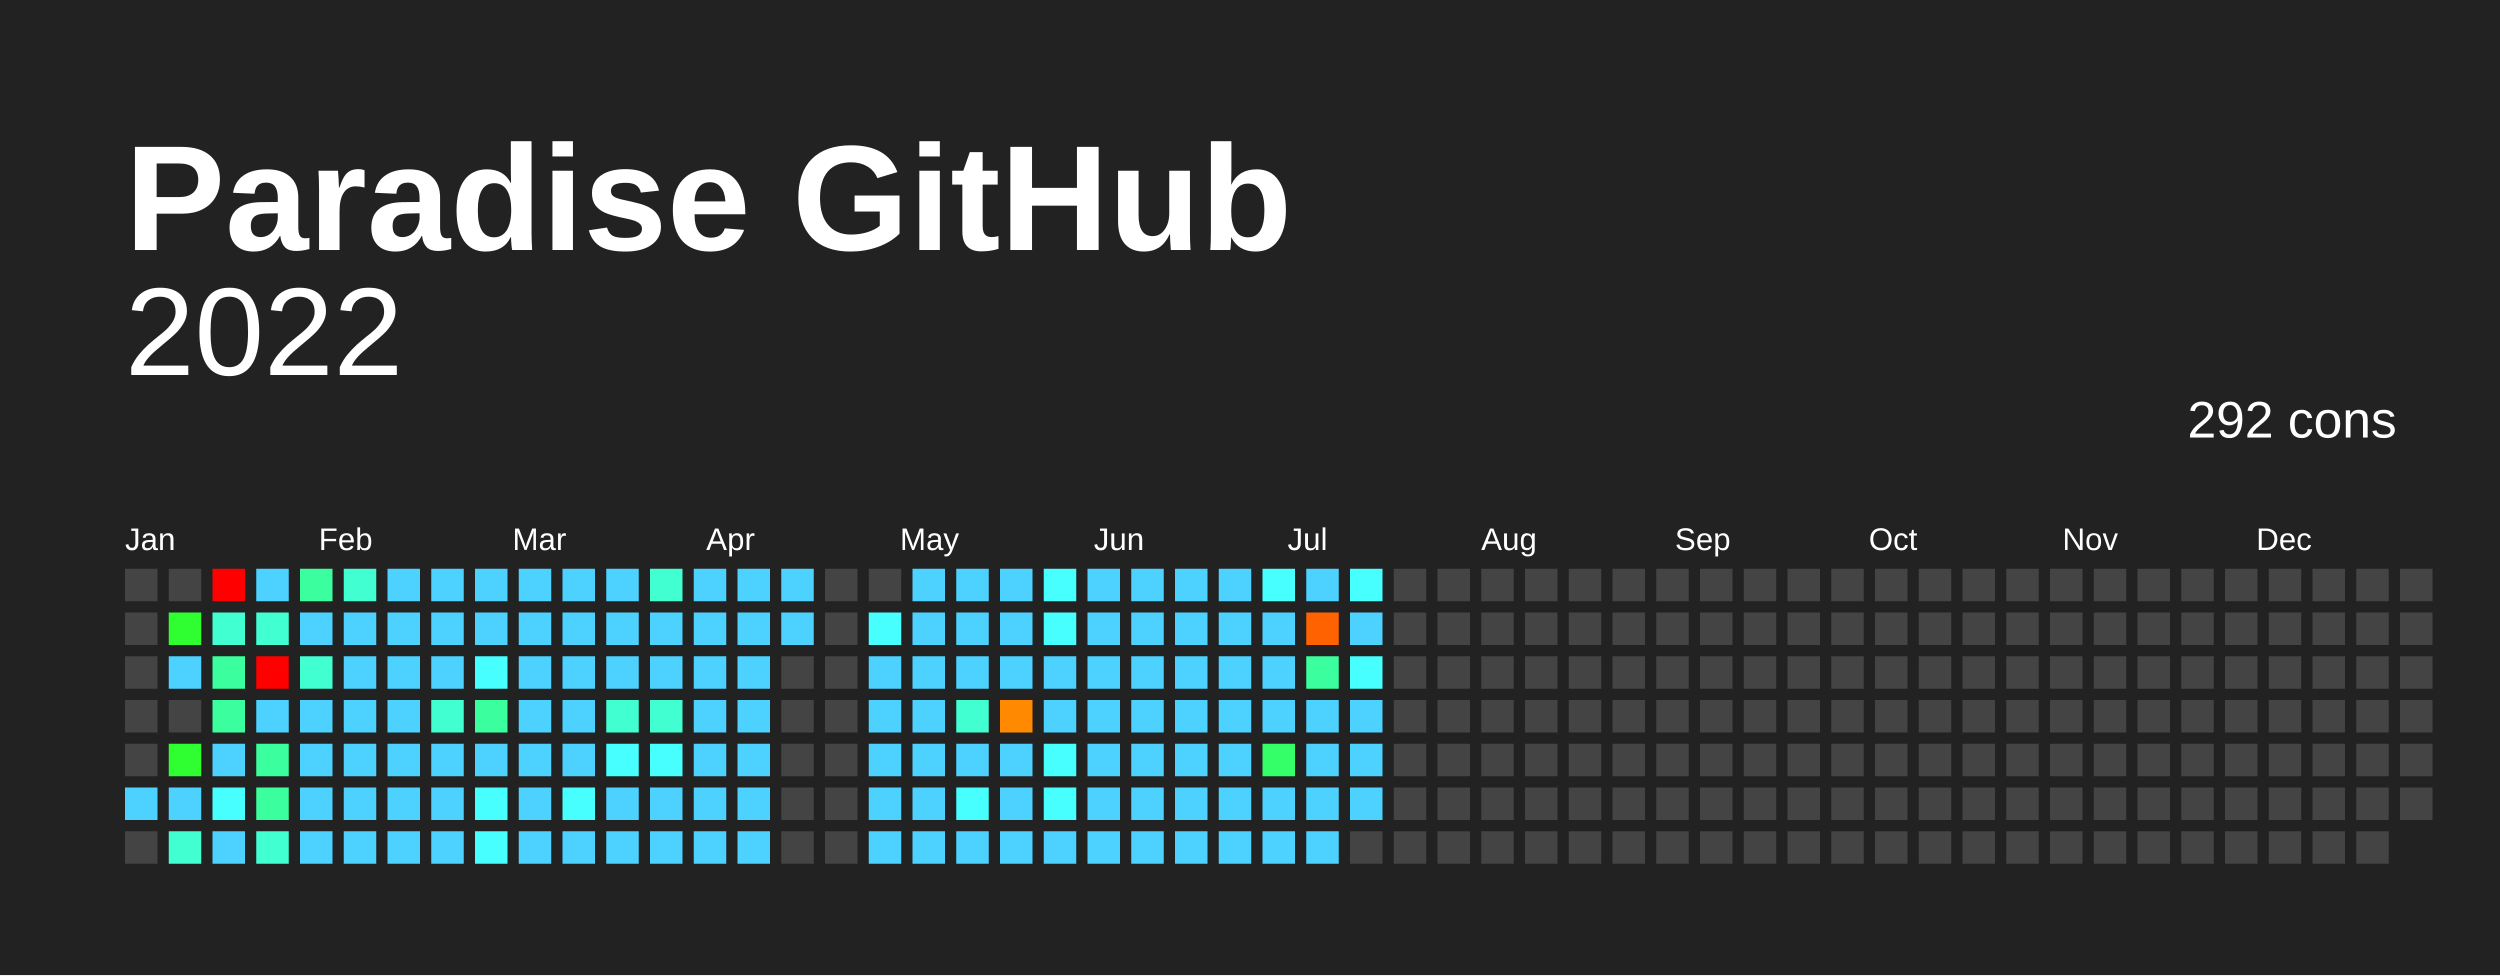
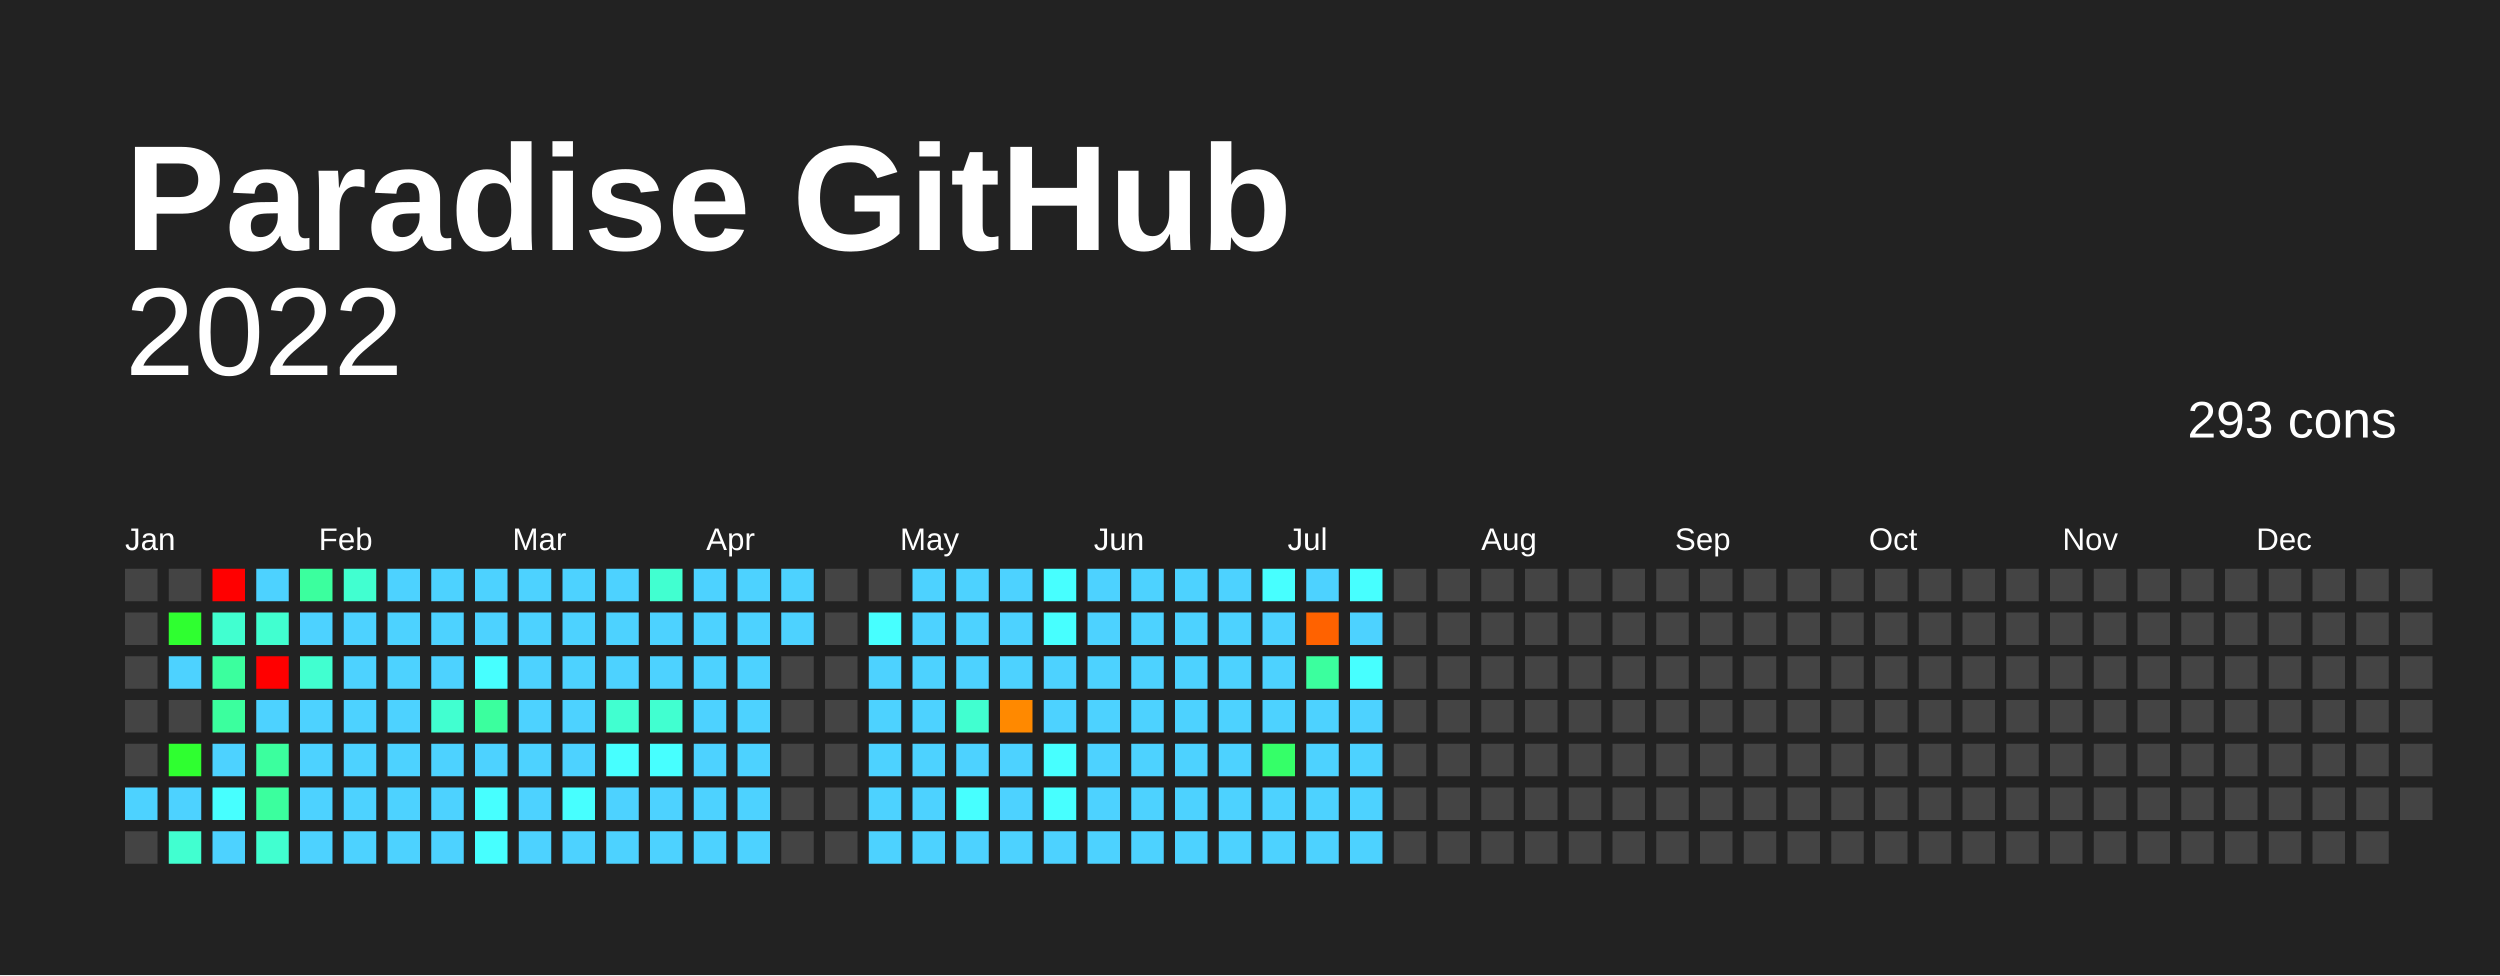
<svg xmlns="http://www.w3.org/2000/svg" baseProfile="full" height="78mm" version="1.1" viewBox="0,0,200,78" width="200mm">
  <defs />
  <rect fill="#222222" height="78" width="200" x="0" y="0" />
  <text fill="#FFFFFF" style="font-size:12px; font-family:Arial; font-weight:bold;" x="10" y="20">Paradise GitHub</text>
  <text alignment-baseline="hanging" fill="#FFFFFF" style="font-size:10.0px; font-family:Arial;" x="10" y="30">2022</text>
-   <text alignment-baseline="hanging" fill="#FFFFFF" style="font-size:4.125px; font-family:Arial;" x="175" y="35">292 cons</text>
+   <text alignment-baseline="hanging" fill="#FFFFFF" style="font-size:4.125px; font-family:Arial;" x="175" y="35">293 cons</text>
  <text fill="#FFFFFF" style="font-size:2.5px; font-family:Arial" x="10.0" y="44">Jan</text>
  <text fill="#FFFFFF" style="font-size:2.5px; font-family:Arial" x="25.5" y="44">Feb</text>
  <text fill="#FFFFFF" style="font-size:2.5px; font-family:Arial" x="41.0" y="44">Mar</text>
  <text fill="#FFFFFF" style="font-size:2.5px; font-family:Arial" x="56.5" y="44">Apr</text>
  <text fill="#FFFFFF" style="font-size:2.5px; font-family:Arial" x="72.0" y="44">May</text>
  <text fill="#FFFFFF" style="font-size:2.5px; font-family:Arial" x="87.5" y="44">Jun</text>
  <text fill="#FFFFFF" style="font-size:2.5px; font-family:Arial" x="103.0" y="44">Jul</text>
  <text fill="#FFFFFF" style="font-size:2.5px; font-family:Arial" x="118.5" y="44">Aug</text>
  <text fill="#FFFFFF" style="font-size:2.5px; font-family:Arial" x="134.0" y="44">Sep</text>
  <text fill="#FFFFFF" style="font-size:2.5px; font-family:Arial" x="149.5" y="44">Oct</text>
  <text fill="#FFFFFF" style="font-size:2.5px; font-family:Arial" x="165.0" y="44">Nov</text>
  <text fill="#FFFFFF" style="font-size:2.5px; font-family:Arial" x="180.5" y="44">Dec</text>
  <rect fill="#444444" height="2.6" width="2.6" x="10.0" y="45.5" />
  <rect fill="#444444" height="2.6" width="2.6" x="10.0" y="49.0" />
  <rect fill="#444444" height="2.6" width="2.6" x="10.0" y="52.5" />
  <rect fill="#444444" height="2.6" width="2.6" x="10.0" y="56.0" />
  <rect fill="#444444" height="2.6" width="2.6" x="10.0" y="59.5" />
  <rect fill="#4dd2ff" height="2.6" width="2.6" x="10.0" y="63.0" />
  <rect fill="#444444" height="2.6" width="2.6" x="10.0" y="66.5" />
  <rect fill="#444444" height="2.6" width="2.6" x="13.5" y="45.5" />
  <rect fill="#2fff30" height="2.6" width="2.6" x="13.5" y="49.0" />
  <rect fill="#4dd2ff" height="2.6" width="2.6" x="13.5" y="52.5" />
  <rect fill="#444444" height="2.6" width="2.6" x="13.5" y="56.0" />
  <rect fill="#2fff30" height="2.6" width="2.6" x="13.5" y="59.5" />
  <rect fill="#4dd2ff" height="2.6" width="2.6" x="13.5" y="63.0" />
  <rect fill="#41ffd0" height="2.6" width="2.6" x="13.5" y="66.5" />
  <rect fill="red" height="2.6" width="2.6" x="17.0" y="45.5" />
  <rect fill="#41ffd0" height="2.6" width="2.6" x="17.0" y="49.0" />
  <rect fill="#3bff9e" height="2.6" width="2.6" x="17.0" y="52.5" />
  <rect fill="#3bff9e" height="2.6" width="2.6" x="17.0" y="56.0" />
  <rect fill="#4dd2ff" height="2.6" width="2.6" x="17.0" y="59.5" />
  <rect fill="#47ffff" height="2.6" width="2.6" x="17.0" y="63.0" />
  <rect fill="#4dd2ff" height="2.6" width="2.6" x="17.0" y="66.5" />
  <rect fill="#4dd2ff" height="2.6" width="2.6" x="20.5" y="45.5" />
  <rect fill="#41ffd0" height="2.6" width="2.6" x="20.5" y="49.0" />
  <rect fill="red" height="2.6" width="2.6" x="20.5" y="52.5" />
  <rect fill="#4dd2ff" height="2.6" width="2.6" x="20.5" y="56.0" />
  <rect fill="#3bff9e" height="2.6" width="2.6" x="20.5" y="59.5" />
  <rect fill="#3bff9e" height="2.6" width="2.6" x="20.5" y="63.0" />
  <rect fill="#41ffd0" height="2.6" width="2.6" x="20.5" y="66.5" />
  <rect fill="#3bff9e" height="2.6" width="2.6" x="24.0" y="45.5" />
  <rect fill="#4dd2ff" height="2.6" width="2.6" x="24.0" y="49.0" />
  <rect fill="#41ffd0" height="2.6" width="2.6" x="24.0" y="52.5" />
  <rect fill="#4dd2ff" height="2.6" width="2.6" x="24.0" y="56.0" />
  <rect fill="#4dd2ff" height="2.6" width="2.6" x="24.0" y="59.5" />
  <rect fill="#4dd2ff" height="2.6" width="2.6" x="24.0" y="63.0" />
  <rect fill="#4dd2ff" height="2.6" width="2.6" x="24.0" y="66.5" />
  <rect fill="#41ffd0" height="2.6" width="2.6" x="27.5" y="45.5" />
  <rect fill="#4dd2ff" height="2.6" width="2.6" x="27.5" y="49.0" />
  <rect fill="#4dd2ff" height="2.6" width="2.6" x="27.5" y="52.5" />
  <rect fill="#4dd2ff" height="2.6" width="2.6" x="27.5" y="56.0" />
  <rect fill="#4dd2ff" height="2.6" width="2.6" x="27.5" y="59.5" />
  <rect fill="#4dd2ff" height="2.6" width="2.6" x="27.5" y="63.0" />
  <rect fill="#4dd2ff" height="2.6" width="2.6" x="27.5" y="66.5" />
  <rect fill="#4dd2ff" height="2.6" width="2.6" x="31.0" y="45.5" />
  <rect fill="#4dd2ff" height="2.6" width="2.6" x="31.0" y="49.0" />
  <rect fill="#4dd2ff" height="2.6" width="2.6" x="31.0" y="52.5" />
  <rect fill="#4dd2ff" height="2.6" width="2.6" x="31.0" y="56.0" />
  <rect fill="#4dd2ff" height="2.6" width="2.6" x="31.0" y="59.5" />
  <rect fill="#4dd2ff" height="2.6" width="2.6" x="31.0" y="63.0" />
  <rect fill="#4dd2ff" height="2.6" width="2.6" x="31.0" y="66.5" />
  <rect fill="#4dd2ff" height="2.6" width="2.6" x="34.5" y="45.5" />
  <rect fill="#4dd2ff" height="2.6" width="2.6" x="34.5" y="49.0" />
  <rect fill="#4dd2ff" height="2.6" width="2.6" x="34.5" y="52.5" />
  <rect fill="#41ffd0" height="2.6" width="2.6" x="34.5" y="56.0" />
  <rect fill="#4dd2ff" height="2.6" width="2.6" x="34.5" y="59.5" />
  <rect fill="#4dd2ff" height="2.6" width="2.6" x="34.5" y="63.0" />
  <rect fill="#4dd2ff" height="2.6" width="2.6" x="34.5" y="66.5" />
  <rect fill="#4dd2ff" height="2.6" width="2.6" x="38.0" y="45.5" />
  <rect fill="#4dd2ff" height="2.6" width="2.6" x="38.0" y="49.0" />
  <rect fill="#47ffff" height="2.6" width="2.6" x="38.0" y="52.5" />
  <rect fill="#3bff9e" height="2.6" width="2.6" x="38.0" y="56.0" />
  <rect fill="#4dd2ff" height="2.6" width="2.6" x="38.0" y="59.5" />
  <rect fill="#47ffff" height="2.6" width="2.6" x="38.0" y="63.0" />
  <rect fill="#47ffff" height="2.6" width="2.6" x="38.0" y="66.5" />
  <rect fill="#4dd2ff" height="2.6" width="2.6" x="41.5" y="45.5" />
  <rect fill="#4dd2ff" height="2.6" width="2.6" x="41.5" y="49.0" />
  <rect fill="#4dd2ff" height="2.6" width="2.6" x="41.5" y="52.5" />
  <rect fill="#4dd2ff" height="2.6" width="2.6" x="41.5" y="56.0" />
  <rect fill="#4dd2ff" height="2.6" width="2.6" x="41.5" y="59.5" />
  <rect fill="#4dd2ff" height="2.6" width="2.6" x="41.5" y="63.0" />
  <rect fill="#4dd2ff" height="2.6" width="2.6" x="41.5" y="66.5" />
  <rect fill="#4dd2ff" height="2.6" width="2.6" x="45.0" y="45.5" />
  <rect fill="#4dd2ff" height="2.6" width="2.6" x="45.0" y="49.0" />
  <rect fill="#4dd2ff" height="2.6" width="2.6" x="45.0" y="52.5" />
  <rect fill="#4dd2ff" height="2.6" width="2.6" x="45.0" y="56.0" />
  <rect fill="#4dd2ff" height="2.6" width="2.6" x="45.0" y="59.5" />
  <rect fill="#47ffff" height="2.6" width="2.6" x="45.0" y="63.0" />
  <rect fill="#4dd2ff" height="2.6" width="2.6" x="45.0" y="66.5" />
  <rect fill="#4dd2ff" height="2.6" width="2.6" x="48.5" y="45.5" />
  <rect fill="#4dd2ff" height="2.6" width="2.6" x="48.5" y="49.0" />
  <rect fill="#4dd2ff" height="2.6" width="2.6" x="48.5" y="52.5" />
  <rect fill="#41ffd0" height="2.6" width="2.6" x="48.5" y="56.0" />
  <rect fill="#47ffff" height="2.6" width="2.6" x="48.5" y="59.5" />
  <rect fill="#4dd2ff" height="2.6" width="2.6" x="48.5" y="63.0" />
  <rect fill="#4dd2ff" height="2.6" width="2.6" x="48.5" y="66.5" />
  <rect fill="#41ffd0" height="2.6" width="2.6" x="52.0" y="45.5" />
  <rect fill="#4dd2ff" height="2.6" width="2.6" x="52.0" y="49.0" />
  <rect fill="#4dd2ff" height="2.6" width="2.6" x="52.0" y="52.5" />
  <rect fill="#41ffd0" height="2.6" width="2.6" x="52.0" y="56.0" />
  <rect fill="#47ffff" height="2.6" width="2.6" x="52.0" y="59.5" />
  <rect fill="#4dd2ff" height="2.6" width="2.6" x="52.0" y="63.0" />
  <rect fill="#4dd2ff" height="2.6" width="2.6" x="52.0" y="66.5" />
  <rect fill="#4dd2ff" height="2.6" width="2.6" x="55.5" y="45.5" />
  <rect fill="#4dd2ff" height="2.6" width="2.6" x="55.5" y="49.0" />
  <rect fill="#4dd2ff" height="2.6" width="2.6" x="55.5" y="52.5" />
  <rect fill="#4dd2ff" height="2.6" width="2.6" x="55.5" y="56.0" />
  <rect fill="#4dd2ff" height="2.6" width="2.6" x="55.5" y="59.5" />
  <rect fill="#4dd2ff" height="2.6" width="2.6" x="55.5" y="63.0" />
  <rect fill="#4dd2ff" height="2.6" width="2.6" x="55.5" y="66.5" />
  <rect fill="#4dd2ff" height="2.6" width="2.6" x="59.0" y="45.5" />
  <rect fill="#4dd2ff" height="2.6" width="2.6" x="59.0" y="49.0" />
  <rect fill="#4dd2ff" height="2.6" width="2.6" x="59.0" y="52.5" />
  <rect fill="#4dd2ff" height="2.6" width="2.6" x="59.0" y="56.0" />
  <rect fill="#4dd2ff" height="2.6" width="2.6" x="59.0" y="59.5" />
  <rect fill="#4dd2ff" height="2.6" width="2.6" x="59.0" y="63.0" />
  <rect fill="#4dd2ff" height="2.6" width="2.6" x="59.0" y="66.5" />
  <rect fill="#4dd2ff" height="2.6" width="2.6" x="62.5" y="45.5" />
  <rect fill="#4dd2ff" height="2.6" width="2.6" x="62.5" y="49.0" />
  <rect fill="#444444" height="2.6" width="2.6" x="62.5" y="52.5" />
  <rect fill="#444444" height="2.6" width="2.6" x="62.5" y="56.0" />
  <rect fill="#444444" height="2.6" width="2.6" x="62.5" y="59.5" />
  <rect fill="#444444" height="2.6" width="2.6" x="62.5" y="63.0" />
  <rect fill="#444444" height="2.6" width="2.6" x="62.5" y="66.5" />
  <rect fill="#444444" height="2.6" width="2.6" x="66.0" y="45.5" />
  <rect fill="#444444" height="2.6" width="2.6" x="66.0" y="49.0" />
  <rect fill="#444444" height="2.6" width="2.6" x="66.0" y="52.5" />
  <rect fill="#444444" height="2.6" width="2.6" x="66.0" y="56.0" />
  <rect fill="#444444" height="2.6" width="2.6" x="66.0" y="59.5" />
  <rect fill="#444444" height="2.6" width="2.6" x="66.0" y="63.0" />
  <rect fill="#444444" height="2.6" width="2.6" x="66.0" y="66.5" />
  <rect fill="#444444" height="2.6" width="2.6" x="69.5" y="45.5" />
  <rect fill="#47ffff" height="2.6" width="2.6" x="69.5" y="49.0" />
  <rect fill="#4dd2ff" height="2.6" width="2.6" x="69.5" y="52.5" />
  <rect fill="#4dd2ff" height="2.6" width="2.6" x="69.5" y="56.0" />
  <rect fill="#4dd2ff" height="2.6" width="2.6" x="69.5" y="59.5" />
  <rect fill="#4dd2ff" height="2.6" width="2.6" x="69.5" y="63.0" />
  <rect fill="#4dd2ff" height="2.6" width="2.6" x="69.5" y="66.5" />
  <rect fill="#4dd2ff" height="2.6" width="2.6" x="73.0" y="45.5" />
  <rect fill="#4dd2ff" height="2.6" width="2.6" x="73.0" y="49.0" />
  <rect fill="#4dd2ff" height="2.6" width="2.6" x="73.0" y="52.5" />
  <rect fill="#4dd2ff" height="2.6" width="2.6" x="73.0" y="56.0" />
  <rect fill="#4dd2ff" height="2.6" width="2.6" x="73.0" y="59.5" />
  <rect fill="#4dd2ff" height="2.6" width="2.6" x="73.0" y="63.0" />
  <rect fill="#4dd2ff" height="2.6" width="2.6" x="73.0" y="66.5" />
  <rect fill="#4dd2ff" height="2.6" width="2.6" x="76.5" y="45.5" />
  <rect fill="#4dd2ff" height="2.6" width="2.6" x="76.5" y="49.0" />
  <rect fill="#4dd2ff" height="2.6" width="2.6" x="76.5" y="52.5" />
  <rect fill="#41ffd0" height="2.6" width="2.6" x="76.5" y="56.0" />
  <rect fill="#4dd2ff" height="2.6" width="2.6" x="76.5" y="59.5" />
  <rect fill="#47ffff" height="2.6" width="2.6" x="76.5" y="63.0" />
  <rect fill="#4dd2ff" height="2.6" width="2.6" x="76.5" y="66.5" />
  <rect fill="#4dd2ff" height="2.6" width="2.6" x="80.0" y="45.5" />
  <rect fill="#4dd2ff" height="2.6" width="2.6" x="80.0" y="49.0" />
  <rect fill="#4dd2ff" height="2.6" width="2.6" x="80.0" y="52.5" />
  <rect fill="#ff8900" height="2.6" width="2.6" x="80.0" y="56.0" />
  <rect fill="#4dd2ff" height="2.6" width="2.6" x="80.0" y="59.5" />
  <rect fill="#4dd2ff" height="2.6" width="2.6" x="80.0" y="63.0" />
  <rect fill="#4dd2ff" height="2.6" width="2.6" x="80.0" y="66.5" />
  <rect fill="#47ffff" height="2.6" width="2.6" x="83.5" y="45.5" />
  <rect fill="#47ffff" height="2.6" width="2.6" x="83.5" y="49.0" />
  <rect fill="#4dd2ff" height="2.6" width="2.6" x="83.5" y="52.5" />
  <rect fill="#4dd2ff" height="2.6" width="2.6" x="83.5" y="56.0" />
  <rect fill="#47ffff" height="2.6" width="2.6" x="83.5" y="59.5" />
  <rect fill="#47ffff" height="2.6" width="2.6" x="83.5" y="63.0" />
  <rect fill="#4dd2ff" height="2.6" width="2.6" x="83.5" y="66.5" />
  <rect fill="#4dd2ff" height="2.6" width="2.6" x="87.0" y="45.5" />
  <rect fill="#4dd2ff" height="2.6" width="2.6" x="87.0" y="49.0" />
  <rect fill="#4dd2ff" height="2.6" width="2.6" x="87.0" y="52.5" />
  <rect fill="#4dd2ff" height="2.6" width="2.6" x="87.0" y="56.0" />
  <rect fill="#4dd2ff" height="2.6" width="2.6" x="87.0" y="59.5" />
  <rect fill="#4dd2ff" height="2.6" width="2.6" x="87.0" y="63.0" />
  <rect fill="#4dd2ff" height="2.6" width="2.6" x="87.0" y="66.5" />
  <rect fill="#4dd2ff" height="2.6" width="2.6" x="90.5" y="45.5" />
  <rect fill="#4dd2ff" height="2.6" width="2.6" x="90.5" y="49.0" />
  <rect fill="#4dd2ff" height="2.6" width="2.6" x="90.5" y="52.5" />
  <rect fill="#4dd2ff" height="2.6" width="2.6" x="90.5" y="56.0" />
  <rect fill="#4dd2ff" height="2.6" width="2.6" x="90.5" y="59.5" />
  <rect fill="#4dd2ff" height="2.6" width="2.6" x="90.5" y="63.0" />
  <rect fill="#4dd2ff" height="2.6" width="2.6" x="90.5" y="66.5" />
  <rect fill="#4dd2ff" height="2.6" width="2.6" x="94.0" y="45.5" />
  <rect fill="#4dd2ff" height="2.6" width="2.6" x="94.0" y="49.0" />
  <rect fill="#4dd2ff" height="2.6" width="2.6" x="94.0" y="52.5" />
  <rect fill="#4dd2ff" height="2.6" width="2.6" x="94.0" y="56.0" />
  <rect fill="#4dd2ff" height="2.6" width="2.6" x="94.0" y="59.5" />
  <rect fill="#4dd2ff" height="2.6" width="2.6" x="94.0" y="63.0" />
  <rect fill="#4dd2ff" height="2.6" width="2.6" x="94.0" y="66.5" />
  <rect fill="#4dd2ff" height="2.6" width="2.6" x="97.5" y="45.5" />
  <rect fill="#4dd2ff" height="2.6" width="2.6" x="97.5" y="49.0" />
  <rect fill="#4dd2ff" height="2.6" width="2.6" x="97.5" y="52.5" />
  <rect fill="#4dd2ff" height="2.6" width="2.6" x="97.5" y="56.0" />
  <rect fill="#4dd2ff" height="2.6" width="2.6" x="97.5" y="59.5" />
  <rect fill="#4dd2ff" height="2.6" width="2.6" x="97.5" y="63.0" />
  <rect fill="#4dd2ff" height="2.6" width="2.6" x="97.5" y="66.5" />
  <rect fill="#47ffff" height="2.6" width="2.6" x="101.0" y="45.5" />
  <rect fill="#4dd2ff" height="2.6" width="2.6" x="101.0" y="49.0" />
  <rect fill="#4dd2ff" height="2.6" width="2.6" x="101.0" y="52.5" />
  <rect fill="#4dd2ff" height="2.6" width="2.6" x="101.0" y="56.0" />
  <rect fill="#35ff68" height="2.6" width="2.6" x="101.0" y="59.5" />
  <rect fill="#4dd2ff" height="2.6" width="2.6" x="101.0" y="63.0" />
  <rect fill="#4dd2ff" height="2.6" width="2.6" x="101.0" y="66.5" />
  <rect fill="#4dd2ff" height="2.6" width="2.6" x="104.5" y="45.5" />
  <rect fill="#ff6200" height="2.6" width="2.6" x="104.5" y="49.0" />
  <rect fill="#3bff9e" height="2.6" width="2.6" x="104.5" y="52.5" />
  <rect fill="#4dd2ff" height="2.6" width="2.6" x="104.5" y="56.0" />
  <rect fill="#4dd2ff" height="2.6" width="2.6" x="104.5" y="59.5" />
  <rect fill="#4dd2ff" height="2.6" width="2.6" x="104.5" y="63.0" />
  <rect fill="#4dd2ff" height="2.6" width="2.6" x="104.5" y="66.5" />
  <rect fill="#47ffff" height="2.6" width="2.6" x="108.0" y="45.5" />
  <rect fill="#4dd2ff" height="2.6" width="2.6" x="108.0" y="49.0" />
  <rect fill="#47ffff" height="2.6" width="2.6" x="108.0" y="52.5" />
  <rect fill="#4dd2ff" height="2.6" width="2.6" x="108.0" y="56.0" />
  <rect fill="#4dd2ff" height="2.6" width="2.6" x="108.0" y="59.5" />
  <rect fill="#4dd2ff" height="2.6" width="2.6" x="108.0" y="63.0" />
-   <rect fill="#444444" height="2.6" width="2.6" x="108.0" y="66.5" />
+   <rect fill="#4dd2ff" height="2.6" width="2.6" x="108.0" y="66.5" />
  <rect fill="#444444" height="2.6" width="2.6" x="111.5" y="45.5" />
  <rect fill="#444444" height="2.6" width="2.6" x="111.5" y="49.0" />
  <rect fill="#444444" height="2.6" width="2.6" x="111.5" y="52.5" />
  <rect fill="#444444" height="2.6" width="2.6" x="111.5" y="56.0" />
  <rect fill="#444444" height="2.6" width="2.6" x="111.5" y="59.5" />
  <rect fill="#444444" height="2.6" width="2.6" x="111.5" y="63.0" />
  <rect fill="#444444" height="2.6" width="2.6" x="111.5" y="66.5" />
  <rect fill="#444444" height="2.6" width="2.6" x="115.0" y="45.5" />
  <rect fill="#444444" height="2.6" width="2.6" x="115.0" y="49.0" />
  <rect fill="#444444" height="2.6" width="2.6" x="115.0" y="52.5" />
  <rect fill="#444444" height="2.6" width="2.6" x="115.0" y="56.0" />
  <rect fill="#444444" height="2.6" width="2.6" x="115.0" y="59.5" />
  <rect fill="#444444" height="2.6" width="2.6" x="115.0" y="63.0" />
  <rect fill="#444444" height="2.6" width="2.6" x="115.0" y="66.5" />
  <rect fill="#444444" height="2.6" width="2.6" x="118.5" y="45.5" />
  <rect fill="#444444" height="2.6" width="2.6" x="118.5" y="49.0" />
  <rect fill="#444444" height="2.6" width="2.6" x="118.5" y="52.5" />
  <rect fill="#444444" height="2.6" width="2.6" x="118.5" y="56.0" />
  <rect fill="#444444" height="2.6" width="2.6" x="118.5" y="59.5" />
  <rect fill="#444444" height="2.6" width="2.6" x="118.5" y="63.0" />
  <rect fill="#444444" height="2.6" width="2.6" x="118.5" y="66.5" />
  <rect fill="#444444" height="2.6" width="2.6" x="122.0" y="45.5" />
  <rect fill="#444444" height="2.6" width="2.6" x="122.0" y="49.0" />
  <rect fill="#444444" height="2.6" width="2.6" x="122.0" y="52.5" />
  <rect fill="#444444" height="2.6" width="2.6" x="122.0" y="56.0" />
  <rect fill="#444444" height="2.6" width="2.6" x="122.0" y="59.5" />
  <rect fill="#444444" height="2.6" width="2.6" x="122.0" y="63.0" />
  <rect fill="#444444" height="2.6" width="2.6" x="122.0" y="66.5" />
  <rect fill="#444444" height="2.6" width="2.6" x="125.5" y="45.5" />
  <rect fill="#444444" height="2.6" width="2.6" x="125.5" y="49.0" />
  <rect fill="#444444" height="2.6" width="2.6" x="125.5" y="52.5" />
  <rect fill="#444444" height="2.6" width="2.6" x="125.5" y="56.0" />
  <rect fill="#444444" height="2.6" width="2.6" x="125.5" y="59.5" />
  <rect fill="#444444" height="2.6" width="2.6" x="125.5" y="63.0" />
  <rect fill="#444444" height="2.6" width="2.6" x="125.5" y="66.5" />
  <rect fill="#444444" height="2.6" width="2.6" x="129.0" y="45.5" />
  <rect fill="#444444" height="2.6" width="2.6" x="129.0" y="49.0" />
  <rect fill="#444444" height="2.6" width="2.6" x="129.0" y="52.5" />
  <rect fill="#444444" height="2.6" width="2.6" x="129.0" y="56.0" />
  <rect fill="#444444" height="2.6" width="2.6" x="129.0" y="59.5" />
  <rect fill="#444444" height="2.6" width="2.6" x="129.0" y="63.0" />
  <rect fill="#444444" height="2.6" width="2.6" x="129.0" y="66.5" />
  <rect fill="#444444" height="2.6" width="2.6" x="132.5" y="45.5" />
  <rect fill="#444444" height="2.6" width="2.6" x="132.5" y="49.0" />
  <rect fill="#444444" height="2.6" width="2.6" x="132.5" y="52.5" />
  <rect fill="#444444" height="2.6" width="2.6" x="132.5" y="56.0" />
  <rect fill="#444444" height="2.6" width="2.6" x="132.5" y="59.5" />
  <rect fill="#444444" height="2.6" width="2.6" x="132.5" y="63.0" />
  <rect fill="#444444" height="2.6" width="2.6" x="132.5" y="66.5" />
  <rect fill="#444444" height="2.6" width="2.6" x="136.0" y="45.5" />
  <rect fill="#444444" height="2.6" width="2.6" x="136.0" y="49.0" />
  <rect fill="#444444" height="2.6" width="2.6" x="136.0" y="52.5" />
  <rect fill="#444444" height="2.6" width="2.6" x="136.0" y="56.0" />
  <rect fill="#444444" height="2.6" width="2.6" x="136.0" y="59.5" />
  <rect fill="#444444" height="2.6" width="2.6" x="136.0" y="63.0" />
  <rect fill="#444444" height="2.6" width="2.6" x="136.0" y="66.5" />
  <rect fill="#444444" height="2.6" width="2.6" x="139.5" y="45.5" />
  <rect fill="#444444" height="2.6" width="2.6" x="139.5" y="49.0" />
  <rect fill="#444444" height="2.6" width="2.6" x="139.5" y="52.5" />
  <rect fill="#444444" height="2.6" width="2.6" x="139.5" y="56.0" />
  <rect fill="#444444" height="2.6" width="2.6" x="139.5" y="59.5" />
  <rect fill="#444444" height="2.6" width="2.6" x="139.5" y="63.0" />
  <rect fill="#444444" height="2.6" width="2.6" x="139.5" y="66.5" />
  <rect fill="#444444" height="2.6" width="2.6" x="143.0" y="45.5" />
  <rect fill="#444444" height="2.6" width="2.6" x="143.0" y="49.0" />
  <rect fill="#444444" height="2.6" width="2.6" x="143.0" y="52.5" />
  <rect fill="#444444" height="2.6" width="2.6" x="143.0" y="56.0" />
  <rect fill="#444444" height="2.6" width="2.6" x="143.0" y="59.5" />
  <rect fill="#444444" height="2.6" width="2.6" x="143.0" y="63.0" />
  <rect fill="#444444" height="2.6" width="2.6" x="143.0" y="66.5" />
  <rect fill="#444444" height="2.6" width="2.6" x="146.5" y="45.5" />
  <rect fill="#444444" height="2.6" width="2.6" x="146.5" y="49.0" />
  <rect fill="#444444" height="2.6" width="2.6" x="146.5" y="52.5" />
  <rect fill="#444444" height="2.6" width="2.6" x="146.5" y="56.0" />
  <rect fill="#444444" height="2.6" width="2.6" x="146.5" y="59.5" />
  <rect fill="#444444" height="2.6" width="2.6" x="146.5" y="63.0" />
  <rect fill="#444444" height="2.6" width="2.6" x="146.5" y="66.5" />
  <rect fill="#444444" height="2.6" width="2.6" x="150.0" y="45.5" />
  <rect fill="#444444" height="2.6" width="2.6" x="150.0" y="49.0" />
  <rect fill="#444444" height="2.6" width="2.6" x="150.0" y="52.5" />
  <rect fill="#444444" height="2.6" width="2.6" x="150.0" y="56.0" />
  <rect fill="#444444" height="2.6" width="2.6" x="150.0" y="59.5" />
  <rect fill="#444444" height="2.6" width="2.6" x="150.0" y="63.0" />
  <rect fill="#444444" height="2.6" width="2.6" x="150.0" y="66.5" />
  <rect fill="#444444" height="2.6" width="2.6" x="153.5" y="45.5" />
  <rect fill="#444444" height="2.6" width="2.6" x="153.5" y="49.0" />
  <rect fill="#444444" height="2.6" width="2.6" x="153.5" y="52.5" />
  <rect fill="#444444" height="2.6" width="2.6" x="153.5" y="56.0" />
  <rect fill="#444444" height="2.6" width="2.6" x="153.5" y="59.5" />
  <rect fill="#444444" height="2.6" width="2.6" x="153.5" y="63.0" />
  <rect fill="#444444" height="2.6" width="2.6" x="153.5" y="66.5" />
  <rect fill="#444444" height="2.6" width="2.6" x="157.0" y="45.5" />
  <rect fill="#444444" height="2.6" width="2.6" x="157.0" y="49.0" />
  <rect fill="#444444" height="2.6" width="2.6" x="157.0" y="52.5" />
  <rect fill="#444444" height="2.6" width="2.6" x="157.0" y="56.0" />
  <rect fill="#444444" height="2.6" width="2.6" x="157.0" y="59.5" />
  <rect fill="#444444" height="2.6" width="2.6" x="157.0" y="63.0" />
  <rect fill="#444444" height="2.6" width="2.6" x="157.0" y="66.5" />
  <rect fill="#444444" height="2.6" width="2.6" x="160.5" y="45.5" />
  <rect fill="#444444" height="2.6" width="2.6" x="160.5" y="49.0" />
  <rect fill="#444444" height="2.6" width="2.6" x="160.5" y="52.5" />
  <rect fill="#444444" height="2.6" width="2.6" x="160.5" y="56.0" />
  <rect fill="#444444" height="2.6" width="2.6" x="160.5" y="59.5" />
  <rect fill="#444444" height="2.6" width="2.6" x="160.5" y="63.0" />
  <rect fill="#444444" height="2.6" width="2.6" x="160.5" y="66.5" />
  <rect fill="#444444" height="2.6" width="2.6" x="164.0" y="45.5" />
  <rect fill="#444444" height="2.6" width="2.6" x="164.0" y="49.0" />
  <rect fill="#444444" height="2.6" width="2.6" x="164.0" y="52.5" />
  <rect fill="#444444" height="2.6" width="2.6" x="164.0" y="56.0" />
  <rect fill="#444444" height="2.6" width="2.6" x="164.0" y="59.5" />
  <rect fill="#444444" height="2.6" width="2.6" x="164.0" y="63.0" />
  <rect fill="#444444" height="2.6" width="2.6" x="164.0" y="66.5" />
  <rect fill="#444444" height="2.6" width="2.6" x="167.5" y="45.5" />
  <rect fill="#444444" height="2.6" width="2.6" x="167.5" y="49.0" />
  <rect fill="#444444" height="2.6" width="2.6" x="167.5" y="52.5" />
  <rect fill="#444444" height="2.6" width="2.6" x="167.5" y="56.0" />
  <rect fill="#444444" height="2.6" width="2.6" x="167.5" y="59.5" />
  <rect fill="#444444" height="2.6" width="2.6" x="167.5" y="63.0" />
  <rect fill="#444444" height="2.6" width="2.6" x="167.5" y="66.5" />
  <rect fill="#444444" height="2.6" width="2.6" x="171.0" y="45.5" />
  <rect fill="#444444" height="2.6" width="2.6" x="171.0" y="49.0" />
  <rect fill="#444444" height="2.6" width="2.6" x="171.0" y="52.5" />
  <rect fill="#444444" height="2.6" width="2.6" x="171.0" y="56.0" />
  <rect fill="#444444" height="2.6" width="2.6" x="171.0" y="59.5" />
  <rect fill="#444444" height="2.6" width="2.6" x="171.0" y="63.0" />
  <rect fill="#444444" height="2.6" width="2.6" x="171.0" y="66.5" />
  <rect fill="#444444" height="2.6" width="2.6" x="174.5" y="45.5" />
  <rect fill="#444444" height="2.6" width="2.6" x="174.5" y="49.0" />
  <rect fill="#444444" height="2.6" width="2.6" x="174.5" y="52.5" />
  <rect fill="#444444" height="2.6" width="2.6" x="174.5" y="56.0" />
  <rect fill="#444444" height="2.6" width="2.6" x="174.5" y="59.5" />
  <rect fill="#444444" height="2.6" width="2.6" x="174.5" y="63.0" />
  <rect fill="#444444" height="2.6" width="2.6" x="174.5" y="66.5" />
  <rect fill="#444444" height="2.6" width="2.6" x="178.0" y="45.5" />
  <rect fill="#444444" height="2.6" width="2.6" x="178.0" y="49.0" />
  <rect fill="#444444" height="2.6" width="2.6" x="178.0" y="52.5" />
  <rect fill="#444444" height="2.6" width="2.6" x="178.0" y="56.0" />
  <rect fill="#444444" height="2.6" width="2.6" x="178.0" y="59.5" />
  <rect fill="#444444" height="2.6" width="2.6" x="178.0" y="63.0" />
  <rect fill="#444444" height="2.6" width="2.6" x="178.0" y="66.5" />
  <rect fill="#444444" height="2.6" width="2.6" x="181.5" y="45.5" />
  <rect fill="#444444" height="2.6" width="2.6" x="181.5" y="49.0" />
  <rect fill="#444444" height="2.6" width="2.6" x="181.5" y="52.5" />
  <rect fill="#444444" height="2.6" width="2.6" x="181.5" y="56.0" />
  <rect fill="#444444" height="2.6" width="2.6" x="181.5" y="59.5" />
  <rect fill="#444444" height="2.6" width="2.6" x="181.5" y="63.0" />
  <rect fill="#444444" height="2.6" width="2.6" x="181.5" y="66.5" />
  <rect fill="#444444" height="2.6" width="2.6" x="185.0" y="45.5" />
  <rect fill="#444444" height="2.6" width="2.6" x="185.0" y="49.0" />
  <rect fill="#444444" height="2.6" width="2.6" x="185.0" y="52.5" />
  <rect fill="#444444" height="2.6" width="2.6" x="185.0" y="56.0" />
  <rect fill="#444444" height="2.6" width="2.6" x="185.0" y="59.5" />
  <rect fill="#444444" height="2.6" width="2.6" x="185.0" y="63.0" />
  <rect fill="#444444" height="2.6" width="2.6" x="185.0" y="66.5" />
  <rect fill="#444444" height="2.6" width="2.6" x="188.5" y="45.5" />
  <rect fill="#444444" height="2.6" width="2.6" x="188.5" y="49.0" />
  <rect fill="#444444" height="2.6" width="2.6" x="188.5" y="52.5" />
  <rect fill="#444444" height="2.6" width="2.6" x="188.5" y="56.0" />
  <rect fill="#444444" height="2.6" width="2.6" x="188.5" y="59.5" />
  <rect fill="#444444" height="2.6" width="2.6" x="188.5" y="63.0" />
  <rect fill="#444444" height="2.6" width="2.6" x="188.5" y="66.5" />
  <rect fill="#444444" height="2.6" width="2.6" x="192.0" y="45.5" />
  <rect fill="#444444" height="2.6" width="2.6" x="192.0" y="49.0" />
  <rect fill="#444444" height="2.6" width="2.6" x="192.0" y="52.5" />
  <rect fill="#444444" height="2.6" width="2.6" x="192.0" y="56.0" />
  <rect fill="#444444" height="2.6" width="2.6" x="192.0" y="59.5" />
  <rect fill="#444444" height="2.6" width="2.6" x="192.0" y="63.0" />
</svg>
